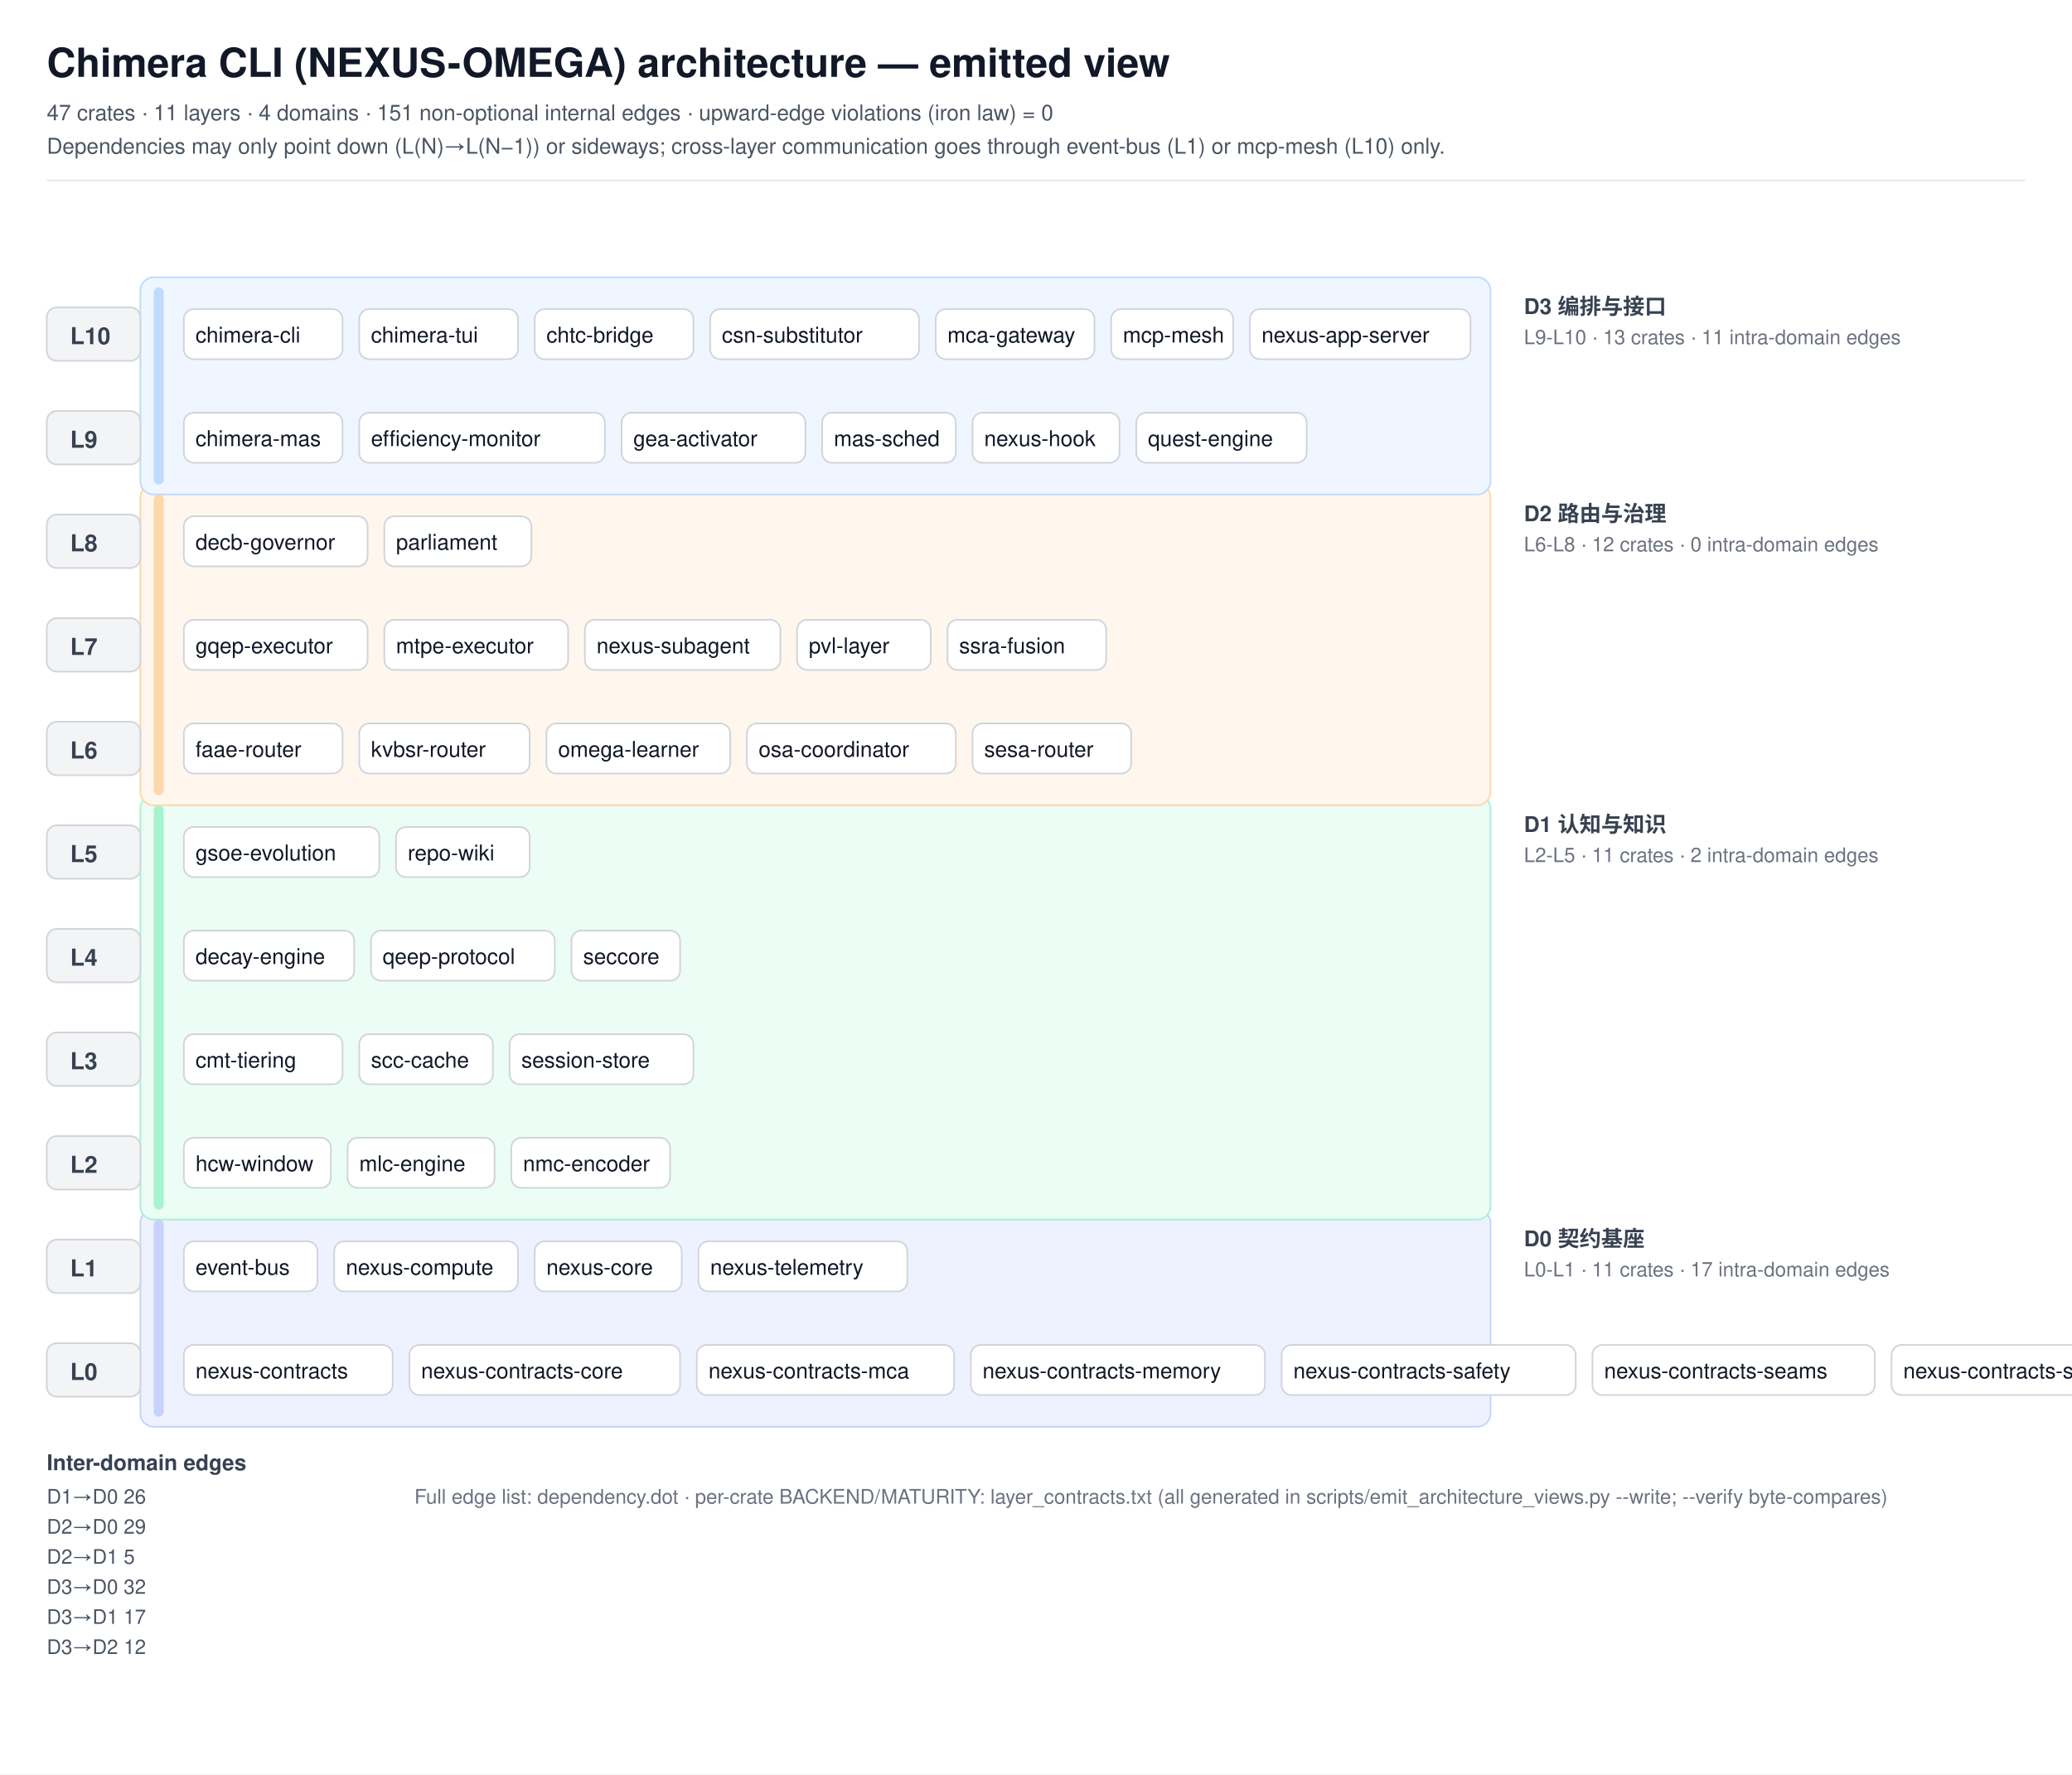
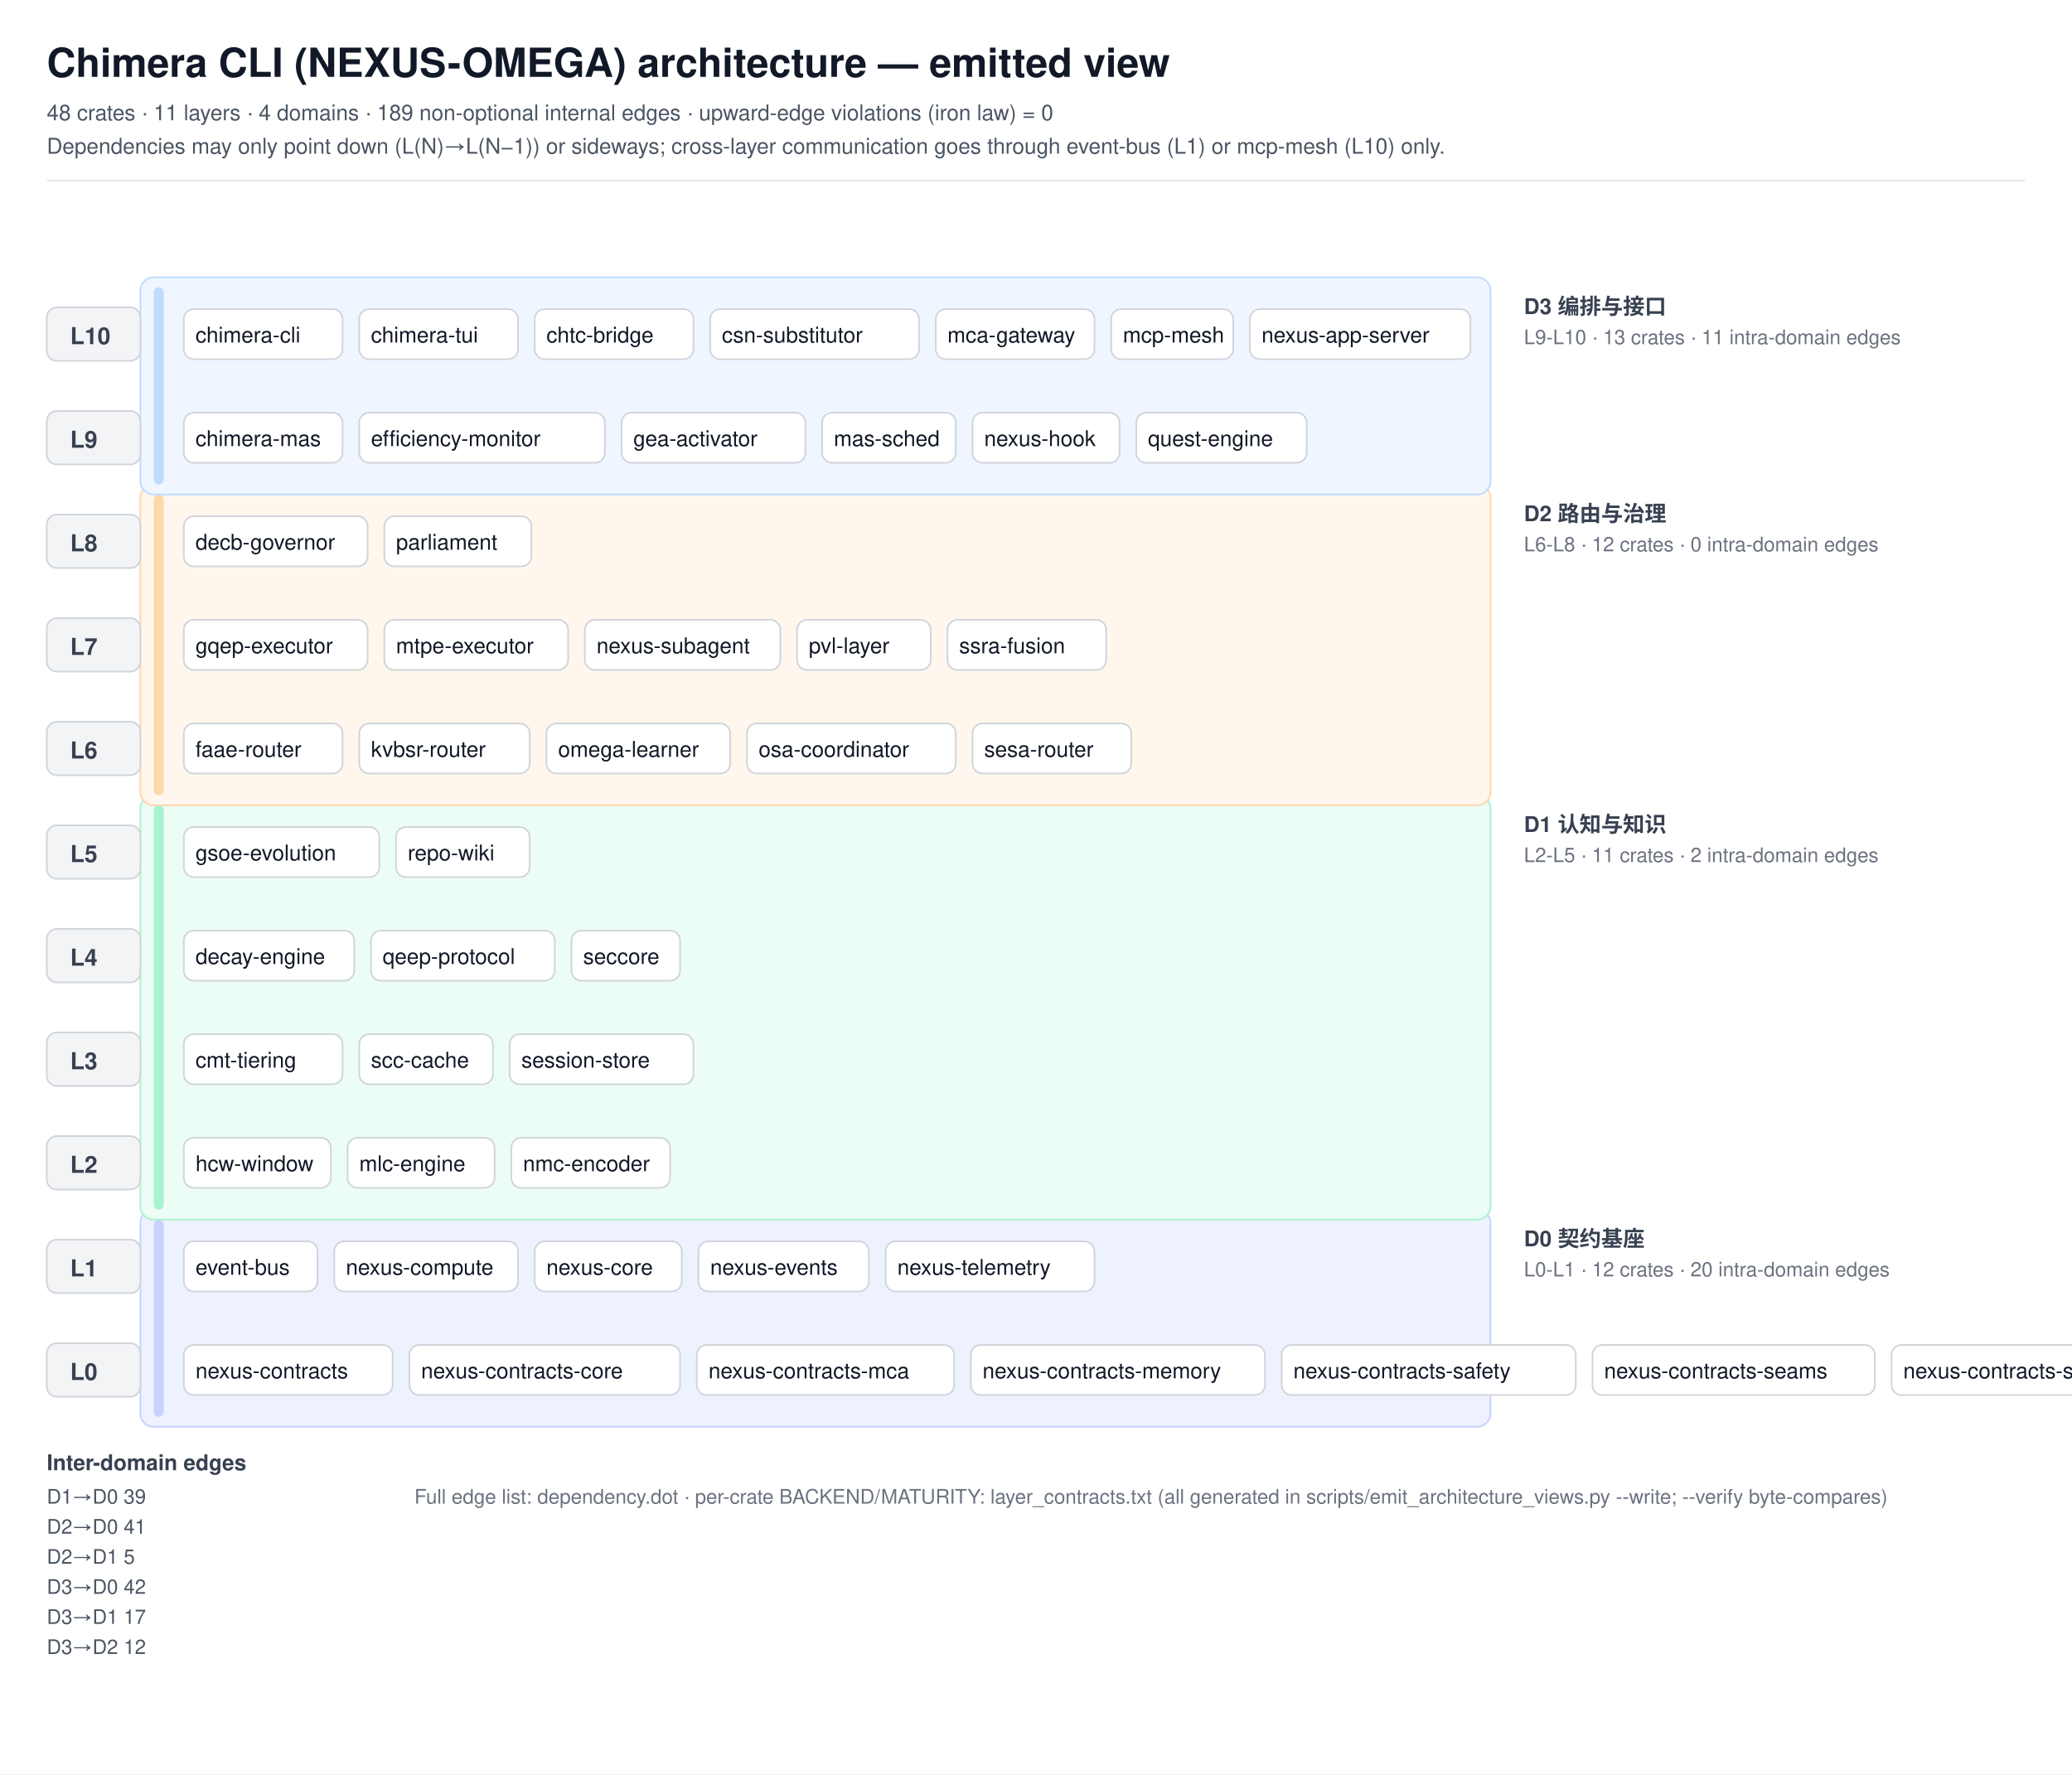
<svg xmlns="http://www.w3.org/2000/svg" viewBox="0 0 1240 1062" width="1240" height="1062" font-family="Helvetica, Arial, sans-serif">
  <rect x="0" y="0" width="1240" height="1062" fill="#ffffff" />
  <text x="28" y="46" font-size="24" font-weight="bold" fill="#111827">Chimera CLI (NEXUS-OMEGA) architecture — emitted view</text>
-   <text x="28" y="72" font-size="13" fill="#4b5563">47 crates · 11 layers · 4 domains · 151 non-optional internal edges · upward-edge violations (iron law) = 0</text>
+   <text x="28" y="72" font-size="13" fill="#4b5563">48 crates · 11 layers · 4 domains · 189 non-optional internal edges · upward-edge violations (iron law) = 0</text>
  <text x="28" y="92" font-size="13" fill="#4b5563">Dependencies may only point down (L(N)→L(N−1)) or sideways; cross-layer communication goes through event-bus (L1) or mcp-mesh (L10) only.</text>
  <line x1="28" y1="108" x2="1212" y2="108" stroke="#e5e7eb" />
  <rect x="84" y="724" width="808" height="130" rx="8" fill="#eef2ff" stroke="#c7d2fe" />
  <rect x="92" y="730" width="6" height="118" rx="3" fill="#c7d2fe" />
  <text x="912" y="746" font-size="13" font-weight="bold" fill="#374151">D0 契约基座</text>
-   <text x="912" y="764" font-size="12" fill="#6b7280">L0-L1 · 11 crates · 17 intra-domain edges</text>
+   <text x="912" y="764" font-size="12" fill="#6b7280">L0-L1 · 12 crates · 20 intra-domain edges</text>
  <rect x="84" y="476" width="808" height="254" rx="8" fill="#ecfdf5" stroke="#a7f3d0" />
  <rect x="92" y="482" width="6" height="242" rx="3" fill="#a7f3d0" />
  <text x="912" y="498" font-size="13" font-weight="bold" fill="#374151">D1 认知与知识</text>
  <text x="912" y="516" font-size="12" fill="#6b7280">L2-L5 · 11 crates · 2 intra-domain edges</text>
  <rect x="84" y="290" width="808" height="192" rx="8" fill="#fff7ed" stroke="#fed7aa" />
  <rect x="92" y="296" width="6" height="180" rx="3" fill="#fed7aa" />
  <text x="912" y="312" font-size="13" font-weight="bold" fill="#374151">D2 路由与治理</text>
  <text x="912" y="330" font-size="12" fill="#6b7280">L6-L8 · 12 crates · 0 intra-domain edges</text>
  <rect x="84" y="166" width="808" height="130" rx="8" fill="#eff6ff" stroke="#bfdbfe" />
  <rect x="92" y="172" width="6" height="118" rx="3" fill="#bfdbfe" />
  <text x="912" y="188" font-size="13" font-weight="bold" fill="#374151">D3 编排与接口</text>
  <text x="912" y="206" font-size="12" fill="#6b7280">L9-L10 · 13 crates · 11 intra-domain edges</text>
  <rect x="28" y="184" width="56" height="32" rx="6" fill="#f3f4f6" stroke="#d1d5db" />
  <text x="42" y="206" font-size="14" font-weight="bold" fill="#374151">L10</text>
  <rect x="110" y="185" width="95" height="30" rx="6" fill="#ffffff" stroke="#d1d5db" />
  <text x="117" y="205" font-size="13" fill="#111827">chimera-cli</text>
  <rect x="215" y="185" width="95" height="30" rx="6" fill="#ffffff" stroke="#d1d5db" />
  <text x="222" y="205" font-size="13" fill="#111827">chimera-tui</text>
  <rect x="320" y="185" width="95" height="30" rx="6" fill="#ffffff" stroke="#d1d5db" />
  <text x="327" y="205" font-size="13" fill="#111827">chtc-bridge</text>
  <rect x="425" y="185" width="125" height="30" rx="6" fill="#ffffff" stroke="#d1d5db" />
  <text x="432" y="205" font-size="13" fill="#111827">csn-substitutor</text>
  <rect x="560" y="185" width="95" height="30" rx="6" fill="#ffffff" stroke="#d1d5db" />
  <text x="567" y="205" font-size="13" fill="#111827">mca-gateway</text>
  <rect x="665" y="185" width="73" height="30" rx="6" fill="#ffffff" stroke="#d1d5db" />
  <text x="672" y="205" font-size="13" fill="#111827">mcp-mesh</text>
  <rect x="748" y="185" width="132" height="30" rx="6" fill="#ffffff" stroke="#d1d5db" />
  <text x="755" y="205" font-size="13" fill="#111827">nexus-app-server</text>
  <rect x="28" y="246" width="56" height="32" rx="6" fill="#f3f4f6" stroke="#d1d5db" />
  <text x="42" y="268" font-size="14" font-weight="bold" fill="#374151">L9</text>
  <rect x="110" y="247" width="95" height="30" rx="6" fill="#ffffff" stroke="#d1d5db" />
  <text x="117" y="267" font-size="13" fill="#111827">chimera-mas</text>
  <rect x="215" y="247" width="147" height="30" rx="6" fill="#ffffff" stroke="#d1d5db" />
  <text x="222" y="267" font-size="13" fill="#111827">efficiency-monitor</text>
  <rect x="372" y="247" width="110" height="30" rx="6" fill="#ffffff" stroke="#d1d5db" />
  <text x="379" y="267" font-size="13" fill="#111827">gea-activator</text>
  <rect x="492" y="247" width="80" height="30" rx="6" fill="#ffffff" stroke="#d1d5db" />
  <text x="499" y="267" font-size="13" fill="#111827">mas-sched</text>
  <rect x="582" y="247" width="88" height="30" rx="6" fill="#ffffff" stroke="#d1d5db" />
  <text x="589" y="267" font-size="13" fill="#111827">nexus-hook</text>
  <rect x="680" y="247" width="102" height="30" rx="6" fill="#ffffff" stroke="#d1d5db" />
  <text x="687" y="267" font-size="13" fill="#111827">quest-engine</text>
  <rect x="28" y="308" width="56" height="32" rx="6" fill="#f3f4f6" stroke="#d1d5db" />
  <text x="42" y="330" font-size="14" font-weight="bold" fill="#374151">L8</text>
  <rect x="110" y="309" width="110" height="30" rx="6" fill="#ffffff" stroke="#d1d5db" />
  <text x="117" y="329" font-size="13" fill="#111827">decb-governor</text>
  <rect x="230" y="309" width="88" height="30" rx="6" fill="#ffffff" stroke="#d1d5db" />
  <text x="237" y="329" font-size="13" fill="#111827">parliament</text>
  <rect x="28" y="370" width="56" height="32" rx="6" fill="#f3f4f6" stroke="#d1d5db" />
  <text x="42" y="392" font-size="14" font-weight="bold" fill="#374151">L7</text>
  <rect x="110" y="371" width="110" height="30" rx="6" fill="#ffffff" stroke="#d1d5db" />
  <text x="117" y="391" font-size="13" fill="#111827">gqep-executor</text>
  <rect x="230" y="371" width="110" height="30" rx="6" fill="#ffffff" stroke="#d1d5db" />
  <text x="237" y="391" font-size="13" fill="#111827">mtpe-executor</text>
  <rect x="350" y="371" width="117" height="30" rx="6" fill="#ffffff" stroke="#d1d5db" />
  <text x="357" y="391" font-size="13" fill="#111827">nexus-subagent</text>
  <rect x="477" y="371" width="80" height="30" rx="6" fill="#ffffff" stroke="#d1d5db" />
  <text x="484" y="391" font-size="13" fill="#111827">pvl-layer</text>
  <rect x="567" y="371" width="95" height="30" rx="6" fill="#ffffff" stroke="#d1d5db" />
  <text x="574" y="391" font-size="13" fill="#111827">ssra-fusion</text>
  <rect x="28" y="432" width="56" height="32" rx="6" fill="#f3f4f6" stroke="#d1d5db" />
  <text x="42" y="454" font-size="14" font-weight="bold" fill="#374151">L6</text>
  <rect x="110" y="433" width="95" height="30" rx="6" fill="#ffffff" stroke="#d1d5db" />
  <text x="117" y="453" font-size="13" fill="#111827">faae-router</text>
  <rect x="215" y="433" width="102" height="30" rx="6" fill="#ffffff" stroke="#d1d5db" />
  <text x="222" y="453" font-size="13" fill="#111827">kvbsr-router</text>
  <rect x="327" y="433" width="110" height="30" rx="6" fill="#ffffff" stroke="#d1d5db" />
  <text x="334" y="453" font-size="13" fill="#111827">omega-learner</text>
  <rect x="447" y="433" width="125" height="30" rx="6" fill="#ffffff" stroke="#d1d5db" />
  <text x="454" y="453" font-size="13" fill="#111827">osa-coordinator</text>
  <rect x="582" y="433" width="95" height="30" rx="6" fill="#ffffff" stroke="#d1d5db" />
  <text x="589" y="453" font-size="13" fill="#111827">sesa-router</text>
  <rect x="28" y="494" width="56" height="32" rx="6" fill="#f3f4f6" stroke="#d1d5db" />
  <text x="42" y="516" font-size="14" font-weight="bold" fill="#374151">L5</text>
  <rect x="110" y="495" width="117" height="30" rx="6" fill="#ffffff" stroke="#d1d5db" />
  <text x="117" y="515" font-size="13" fill="#111827">gsoe-evolution</text>
  <rect x="237" y="495" width="80" height="30" rx="6" fill="#ffffff" stroke="#d1d5db" />
  <text x="244" y="515" font-size="13" fill="#111827">repo-wiki</text>
  <rect x="28" y="556" width="56" height="32" rx="6" fill="#f3f4f6" stroke="#d1d5db" />
  <text x="42" y="578" font-size="14" font-weight="bold" fill="#374151">L4</text>
  <rect x="110" y="557" width="102" height="30" rx="6" fill="#ffffff" stroke="#d1d5db" />
  <text x="117" y="577" font-size="13" fill="#111827">decay-engine</text>
  <rect x="222" y="557" width="110" height="30" rx="6" fill="#ffffff" stroke="#d1d5db" />
  <text x="229" y="577" font-size="13" fill="#111827">qeep-protocol</text>
  <rect x="342" y="557" width="65" height="30" rx="6" fill="#ffffff" stroke="#d1d5db" />
  <text x="349" y="577" font-size="13" fill="#111827">seccore</text>
  <rect x="28" y="618" width="56" height="32" rx="6" fill="#f3f4f6" stroke="#d1d5db" />
  <text x="42" y="640" font-size="14" font-weight="bold" fill="#374151">L3</text>
  <rect x="110" y="619" width="95" height="30" rx="6" fill="#ffffff" stroke="#d1d5db" />
  <text x="117" y="639" font-size="13" fill="#111827">cmt-tiering</text>
  <rect x="215" y="619" width="80" height="30" rx="6" fill="#ffffff" stroke="#d1d5db" />
  <text x="222" y="639" font-size="13" fill="#111827">scc-cache</text>
  <rect x="305" y="619" width="110" height="30" rx="6" fill="#ffffff" stroke="#d1d5db" />
  <text x="312" y="639" font-size="13" fill="#111827">session-store</text>
  <rect x="28" y="680" width="56" height="32" rx="6" fill="#f3f4f6" stroke="#d1d5db" />
  <text x="42" y="702" font-size="14" font-weight="bold" fill="#374151">L2</text>
  <rect x="110" y="681" width="88" height="30" rx="6" fill="#ffffff" stroke="#d1d5db" />
  <text x="117" y="701" font-size="13" fill="#111827">hcw-window</text>
  <rect x="208" y="681" width="88" height="30" rx="6" fill="#ffffff" stroke="#d1d5db" />
  <text x="215" y="701" font-size="13" fill="#111827">mlc-engine</text>
  <rect x="306" y="681" width="95" height="30" rx="6" fill="#ffffff" stroke="#d1d5db" />
  <text x="313" y="701" font-size="13" fill="#111827">nmc-encoder</text>
  <rect x="28" y="742" width="56" height="32" rx="6" fill="#f3f4f6" stroke="#d1d5db" />
  <text x="42" y="764" font-size="14" font-weight="bold" fill="#374151">L1</text>
  <rect x="110" y="743" width="80" height="30" rx="6" fill="#ffffff" stroke="#d1d5db" />
  <text x="117" y="763" font-size="13" fill="#111827">event-bus</text>
  <rect x="200" y="743" width="110" height="30" rx="6" fill="#ffffff" stroke="#d1d5db" />
  <text x="207" y="763" font-size="13" fill="#111827">nexus-compute</text>
  <rect x="320" y="743" width="88" height="30" rx="6" fill="#ffffff" stroke="#d1d5db" />
  <text x="327" y="763" font-size="13" fill="#111827">nexus-core</text>
-   <rect x="418" y="743" width="125" height="30" rx="6" fill="#ffffff" stroke="#d1d5db" />
-   <text x="425" y="763" font-size="13" fill="#111827">nexus-telemetry</text>
+   <rect x="418" y="743" width="102" height="30" rx="6" fill="#ffffff" stroke="#d1d5db" />
+   <text x="425" y="763" font-size="13" fill="#111827">nexus-events</text>
+   <rect x="530" y="743" width="125" height="30" rx="6" fill="#ffffff" stroke="#d1d5db" />
+   <text x="537" y="763" font-size="13" fill="#111827">nexus-telemetry</text>
  <rect x="28" y="804" width="56" height="32" rx="6" fill="#f3f4f6" stroke="#d1d5db" />
  <text x="42" y="826" font-size="14" font-weight="bold" fill="#374151">L0</text>
  <rect x="110" y="805" width="125" height="30" rx="6" fill="#ffffff" stroke="#d1d5db" />
  <text x="117" y="825" font-size="13" fill="#111827">nexus-contracts</text>
  <rect x="245" y="805" width="162" height="30" rx="6" fill="#ffffff" stroke="#d1d5db" />
  <text x="252" y="825" font-size="13" fill="#111827">nexus-contracts-core</text>
  <rect x="417" y="805" width="154" height="30" rx="6" fill="#ffffff" stroke="#d1d5db" />
  <text x="424" y="825" font-size="13" fill="#111827">nexus-contracts-mca</text>
  <rect x="581" y="805" width="176" height="30" rx="6" fill="#ffffff" stroke="#d1d5db" />
  <text x="588" y="825" font-size="13" fill="#111827">nexus-contracts-memory</text>
  <rect x="767" y="805" width="176" height="30" rx="6" fill="#ffffff" stroke="#d1d5db" />
  <text x="774" y="825" font-size="13" fill="#111827">nexus-contracts-safety</text>
  <rect x="953" y="805" width="169" height="30" rx="6" fill="#ffffff" stroke="#d1d5db" />
  <text x="960" y="825" font-size="13" fill="#111827">nexus-contracts-seams</text>
  <rect x="1132" y="805" width="176" height="30" rx="6" fill="#ffffff" stroke="#d1d5db" />
  <text x="1139" y="825" font-size="13" fill="#111827">nexus-contracts-sparse</text>
  <text x="28" y="880" font-size="13" font-weight="bold" fill="#374151">Inter-domain edges</text>
-   <text x="28" y="900" font-size="12" fill="#4b5563">D1→D0 26</text>
-   <text x="28" y="918" font-size="12" fill="#4b5563">D2→D0 29</text>
+   <text x="28" y="900" font-size="12" fill="#4b5563">D1→D0 39</text>
+   <text x="28" y="918" font-size="12" fill="#4b5563">D2→D0 41</text>
  <text x="28" y="936" font-size="12" fill="#4b5563">D2→D1 5</text>
-   <text x="28" y="954" font-size="12" fill="#4b5563">D3→D0 32</text>
+   <text x="28" y="954" font-size="12" fill="#4b5563">D3→D0 42</text>
  <text x="28" y="972" font-size="12" fill="#4b5563">D3→D1 17</text>
  <text x="28" y="990" font-size="12" fill="#4b5563">D3→D2 12</text>
  <text x="248" y="900" font-size="12" fill="#6b7280">Full edge list: dependency.dot · per-crate BACKEND/MATURITY: layer_contracts.txt (all generated in scripts/emit_architecture_views.py --write; --verify byte-compares)</text>
</svg>
